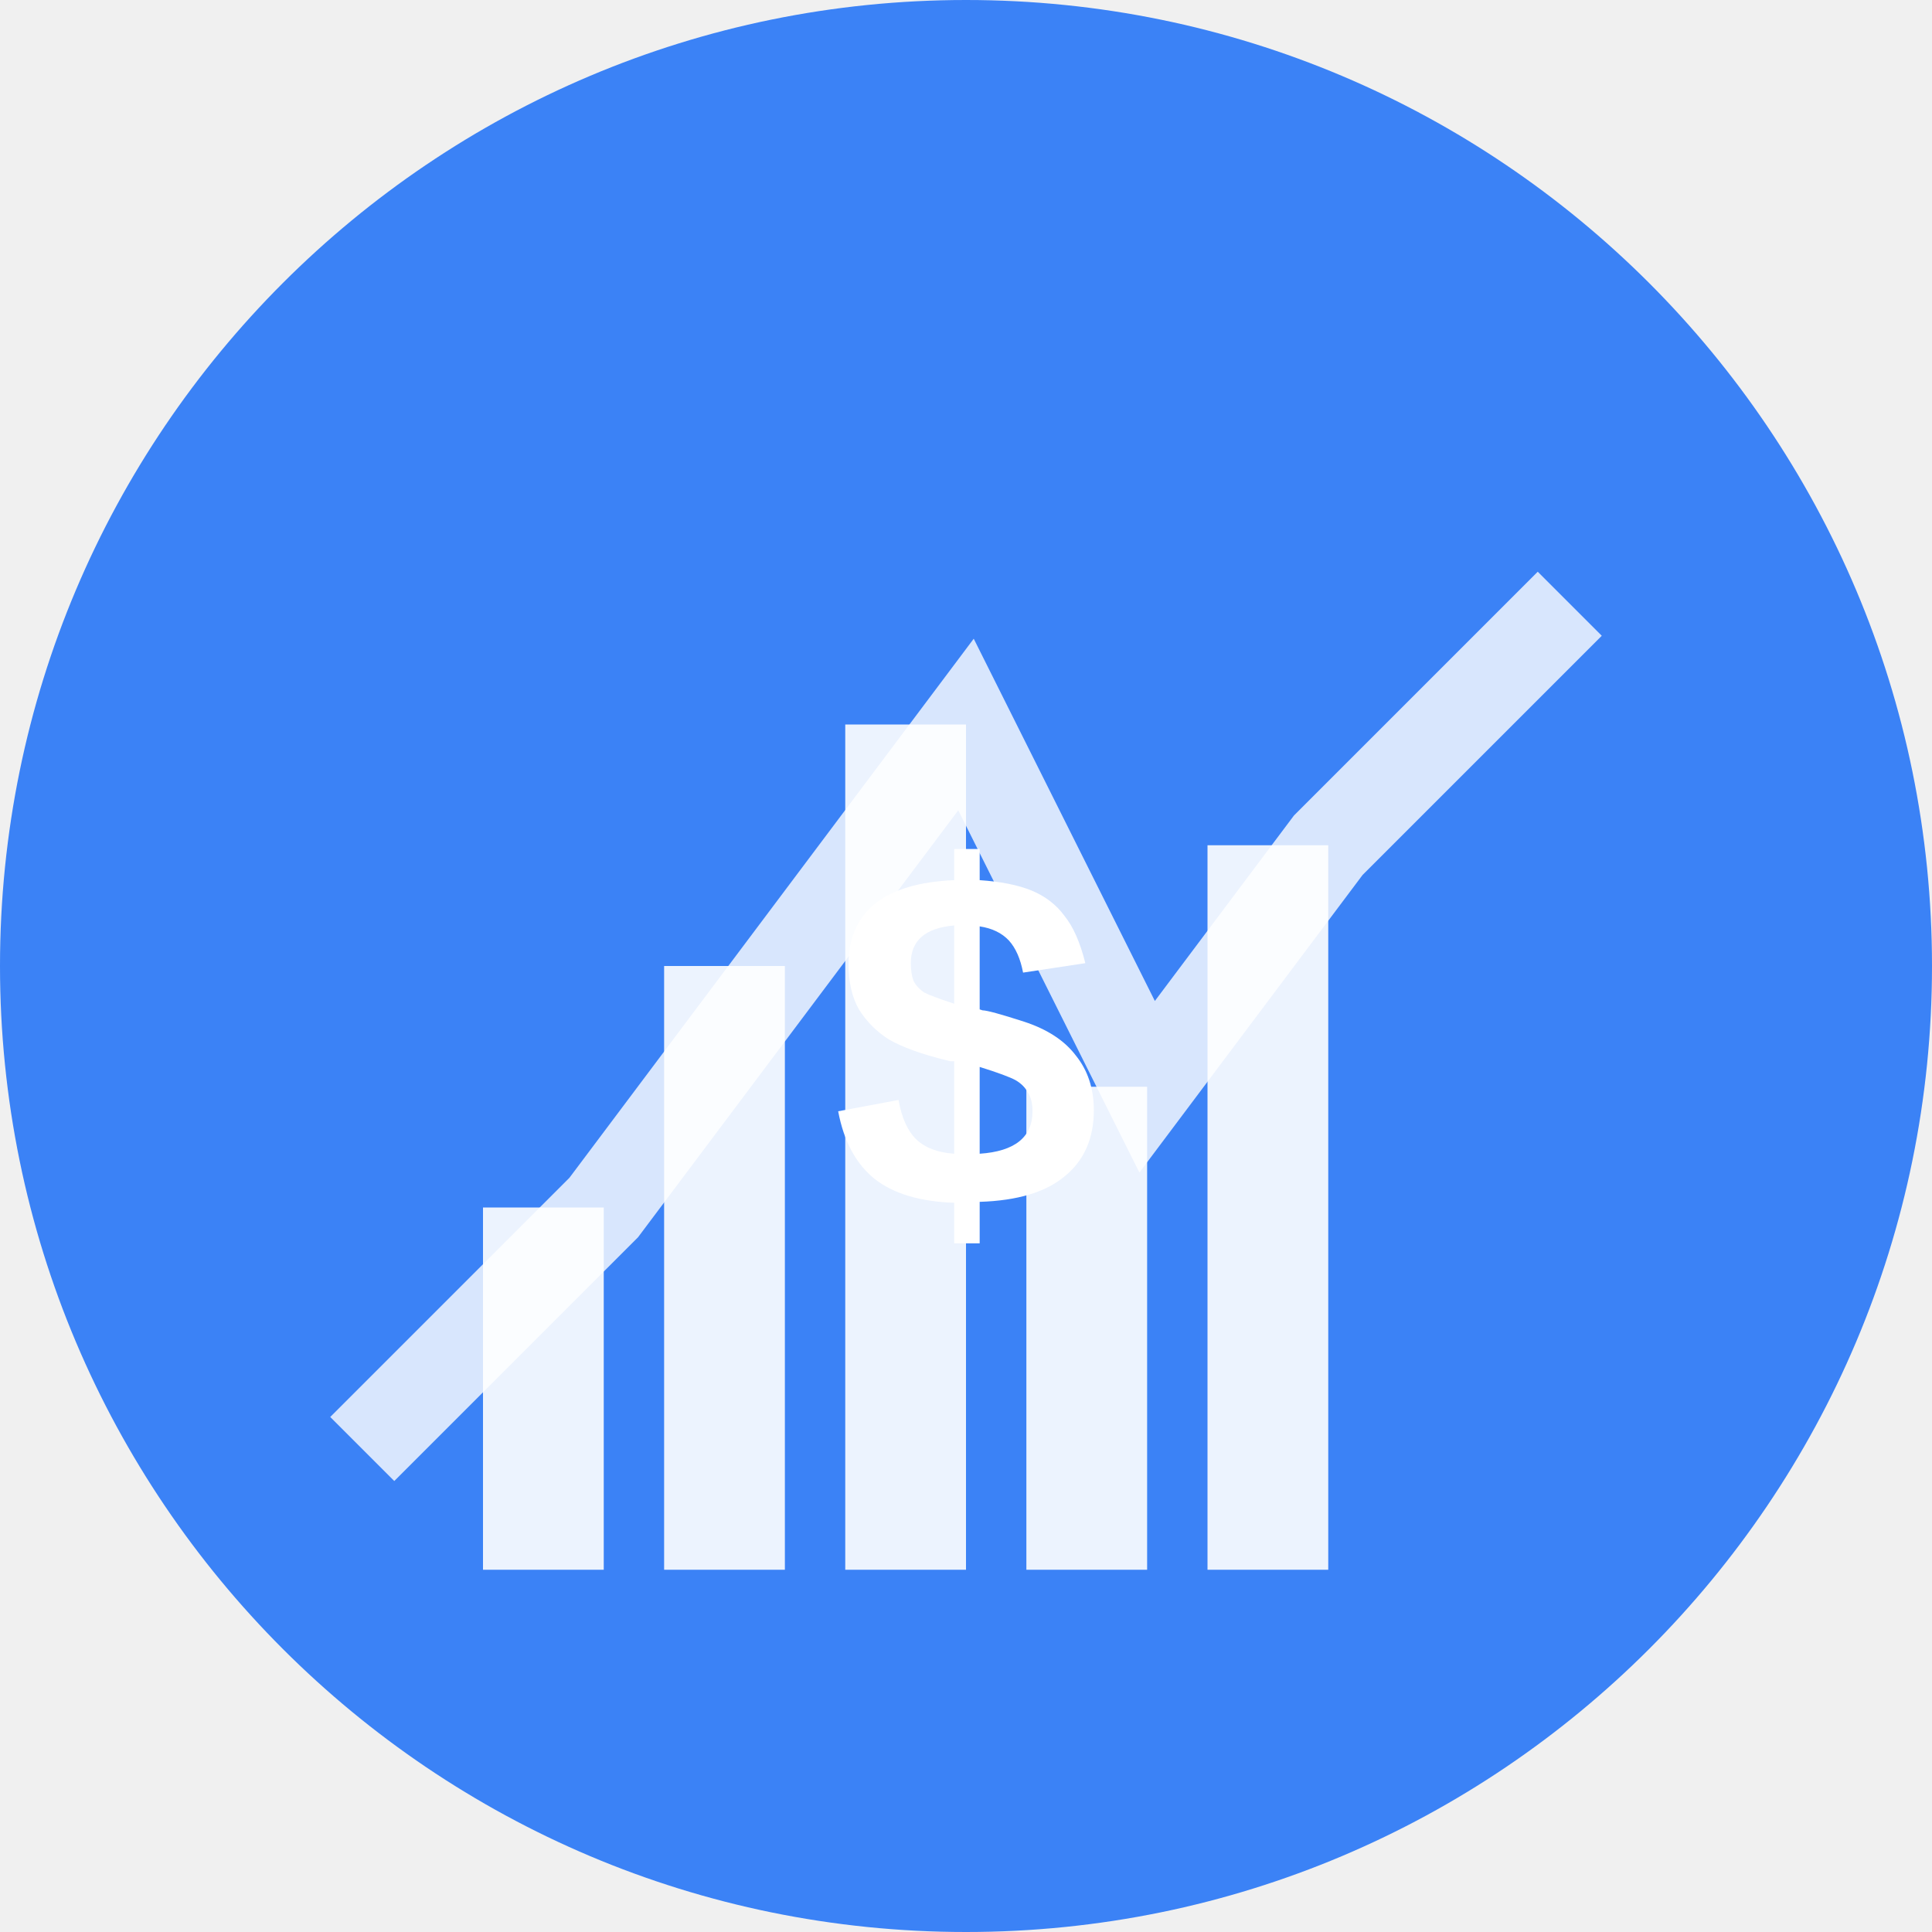
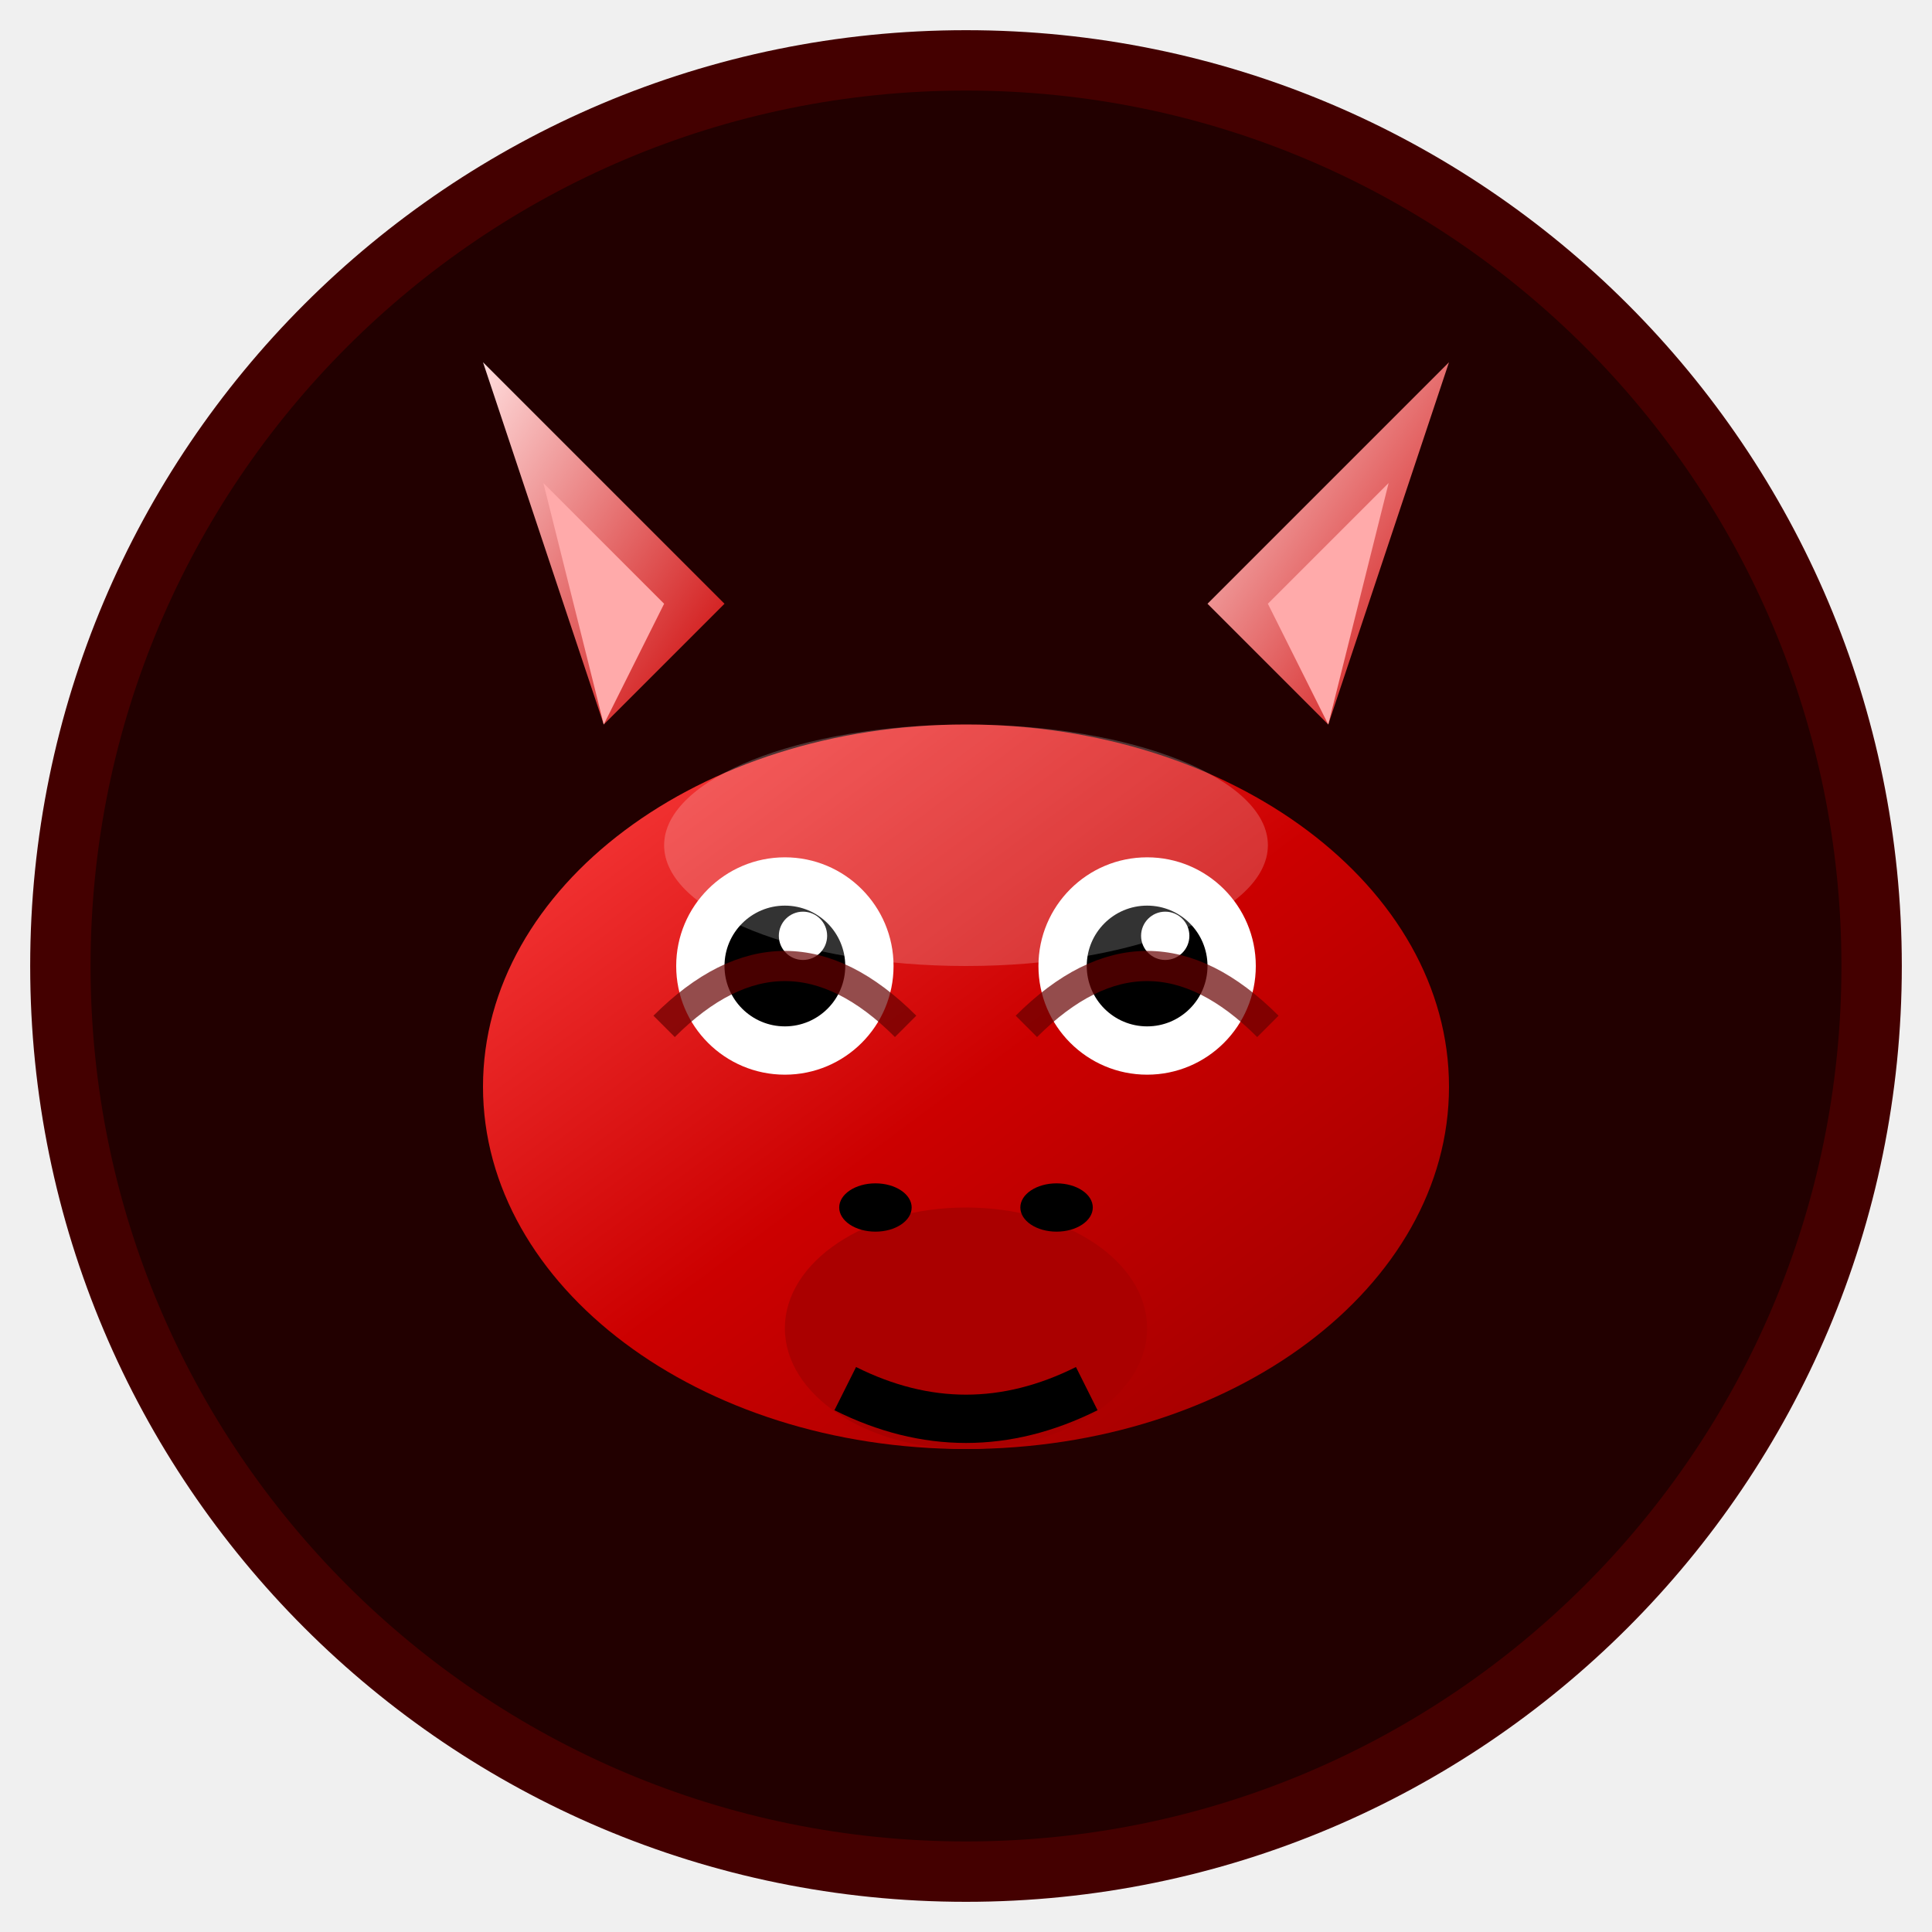
<svg xmlns="http://www.w3.org/2000/svg" width="32" height="32" viewBox="0 0 32 32" fill="none">
-   <circle cx="16" cy="16" r="16" fill="#3B82F6" />
-   <rect x="8" y="20" width="2" height="6" fill="white" opacity="0.9" />
-   <rect x="11" y="16" width="2" height="10" fill="white" opacity="0.9" />
-   <rect x="14" y="12" width="2" height="14" fill="white" opacity="0.9" />
-   <rect x="17" y="18" width="2" height="8" fill="white" opacity="0.9" />
-   <rect x="20" y="14" width="2" height="12" fill="white" opacity="0.9" />
-   <path d="M6 24 L10 20 L13 16 L16 12 L19 18 L22 14 L26 10" stroke="white" stroke-width="1.5" fill="none" opacity="0.8" />
-   <text x="16" y="20" font-family="Arial, sans-serif" font-size="8" font-weight="bold" fill="white" text-anchor="middle">$</text>
+   <defs>
+     <linearGradient id="bullBody" x1="0%" y1="0%" x2="100%" y2="100%">
+       <stop offset="0%" style="stop-color:#FF4444;stop-opacity:1" />
+       <stop offset="50%" style="stop-color:#CC0000;stop-opacity:1" />
+       <stop offset="100%" style="stop-color:#990000;stop-opacity:1" />
+     </linearGradient>
+     <linearGradient id="bullHorns" x1="0%" y1="0%" x2="100%" y2="100%">
+       <stop offset="0%" style="stop-color:#FFDDDD;stop-opacity:1" />
+       <stop offset="100%" style="stop-color:#CC0000;stop-opacity:1" />
+     </linearGradient>
+   </defs>
+   <circle cx="16" cy="16" r="15" fill="#220000" stroke="#440000" stroke-width="1" />
+   <ellipse cx="16" cy="18" rx="8" ry="6" fill="url(#bullBody)" />
+   <ellipse cx="16" cy="22" rx="3" ry="2" fill="#AA0000" />
+   <path d="M10 12 L8 6 L12 10 Z" fill="url(#bullHorns)" />
+   <path d="M22 12 L24 6 L20 10 Z" fill="url(#bullHorns)" />
+   <path d="M10 12 L9 8 L11 10 Z" fill="#FFAAAA" />
+   <path d="M22 12 L23 8 L21 10 Z" fill="#FFAAAA" />
+   <circle cx="13" cy="16" r="1.8" fill="white" />
+   <circle cx="19" cy="16" r="1.8" fill="white" />
+   <circle cx="13" cy="16" r="1" fill="black" />
+   <circle cx="19" cy="16" r="1" fill="black" />
+   <circle cx="13.3" cy="15.5" r="0.4" fill="white" />
+   <circle cx="19.3" cy="15.5" r="0.4" fill="white" />
+   <ellipse cx="14.5" cy="20" rx="0.6" ry="0.4" fill="black" />
+   <ellipse cx="17.5" cy="20" rx="0.6" ry="0.4" fill="black" />
+   <path d="M14 23 Q16 24 18 23" stroke="black" stroke-width="0.8" fill="none" />
+   <path d="M11 17 Q13 15 15 17" stroke="#660000" stroke-width="0.5" fill="none" opacity="0.7" />
+   <path d="M17 17 Q19 15 21 17" stroke="#660000" stroke-width="0.5" fill="none" opacity="0.7" />
+   <ellipse cx="16" cy="14" rx="5" ry="2" fill="white" opacity="0.2" />
</svg>
